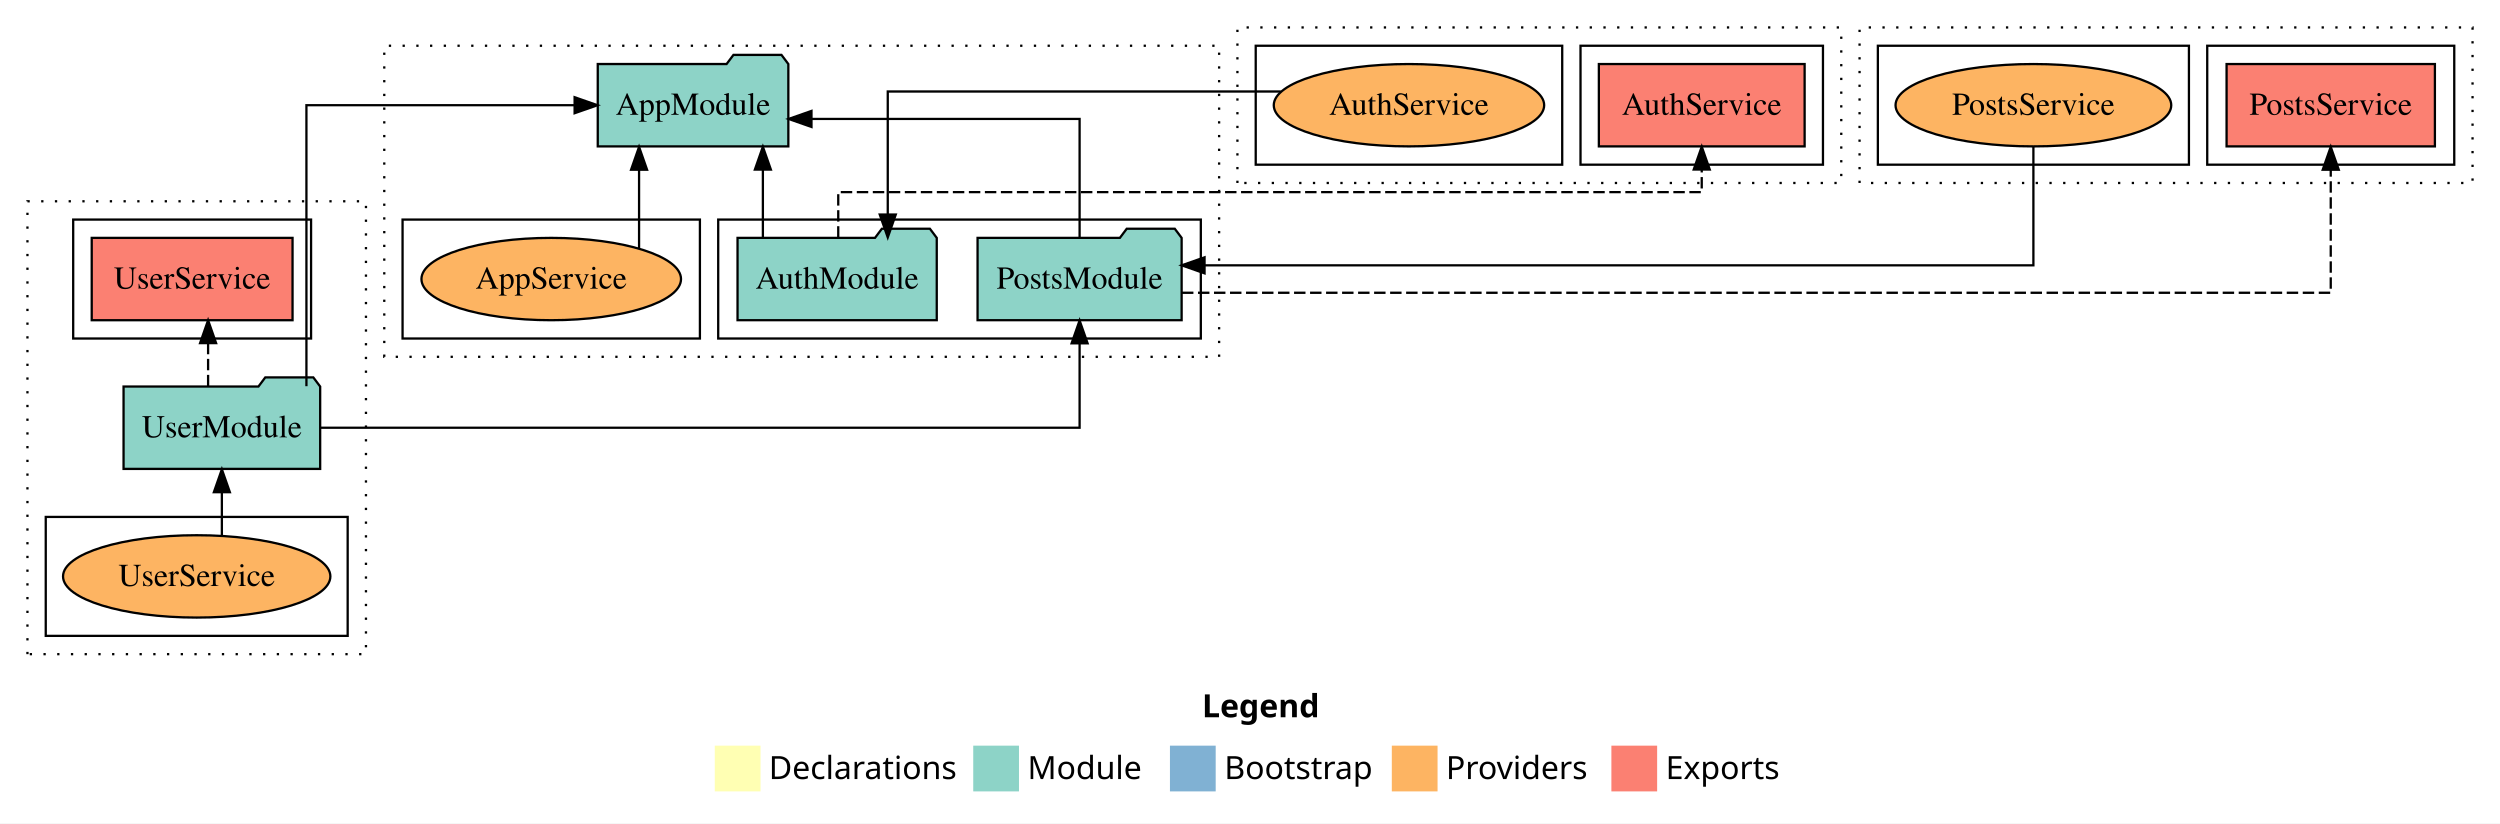
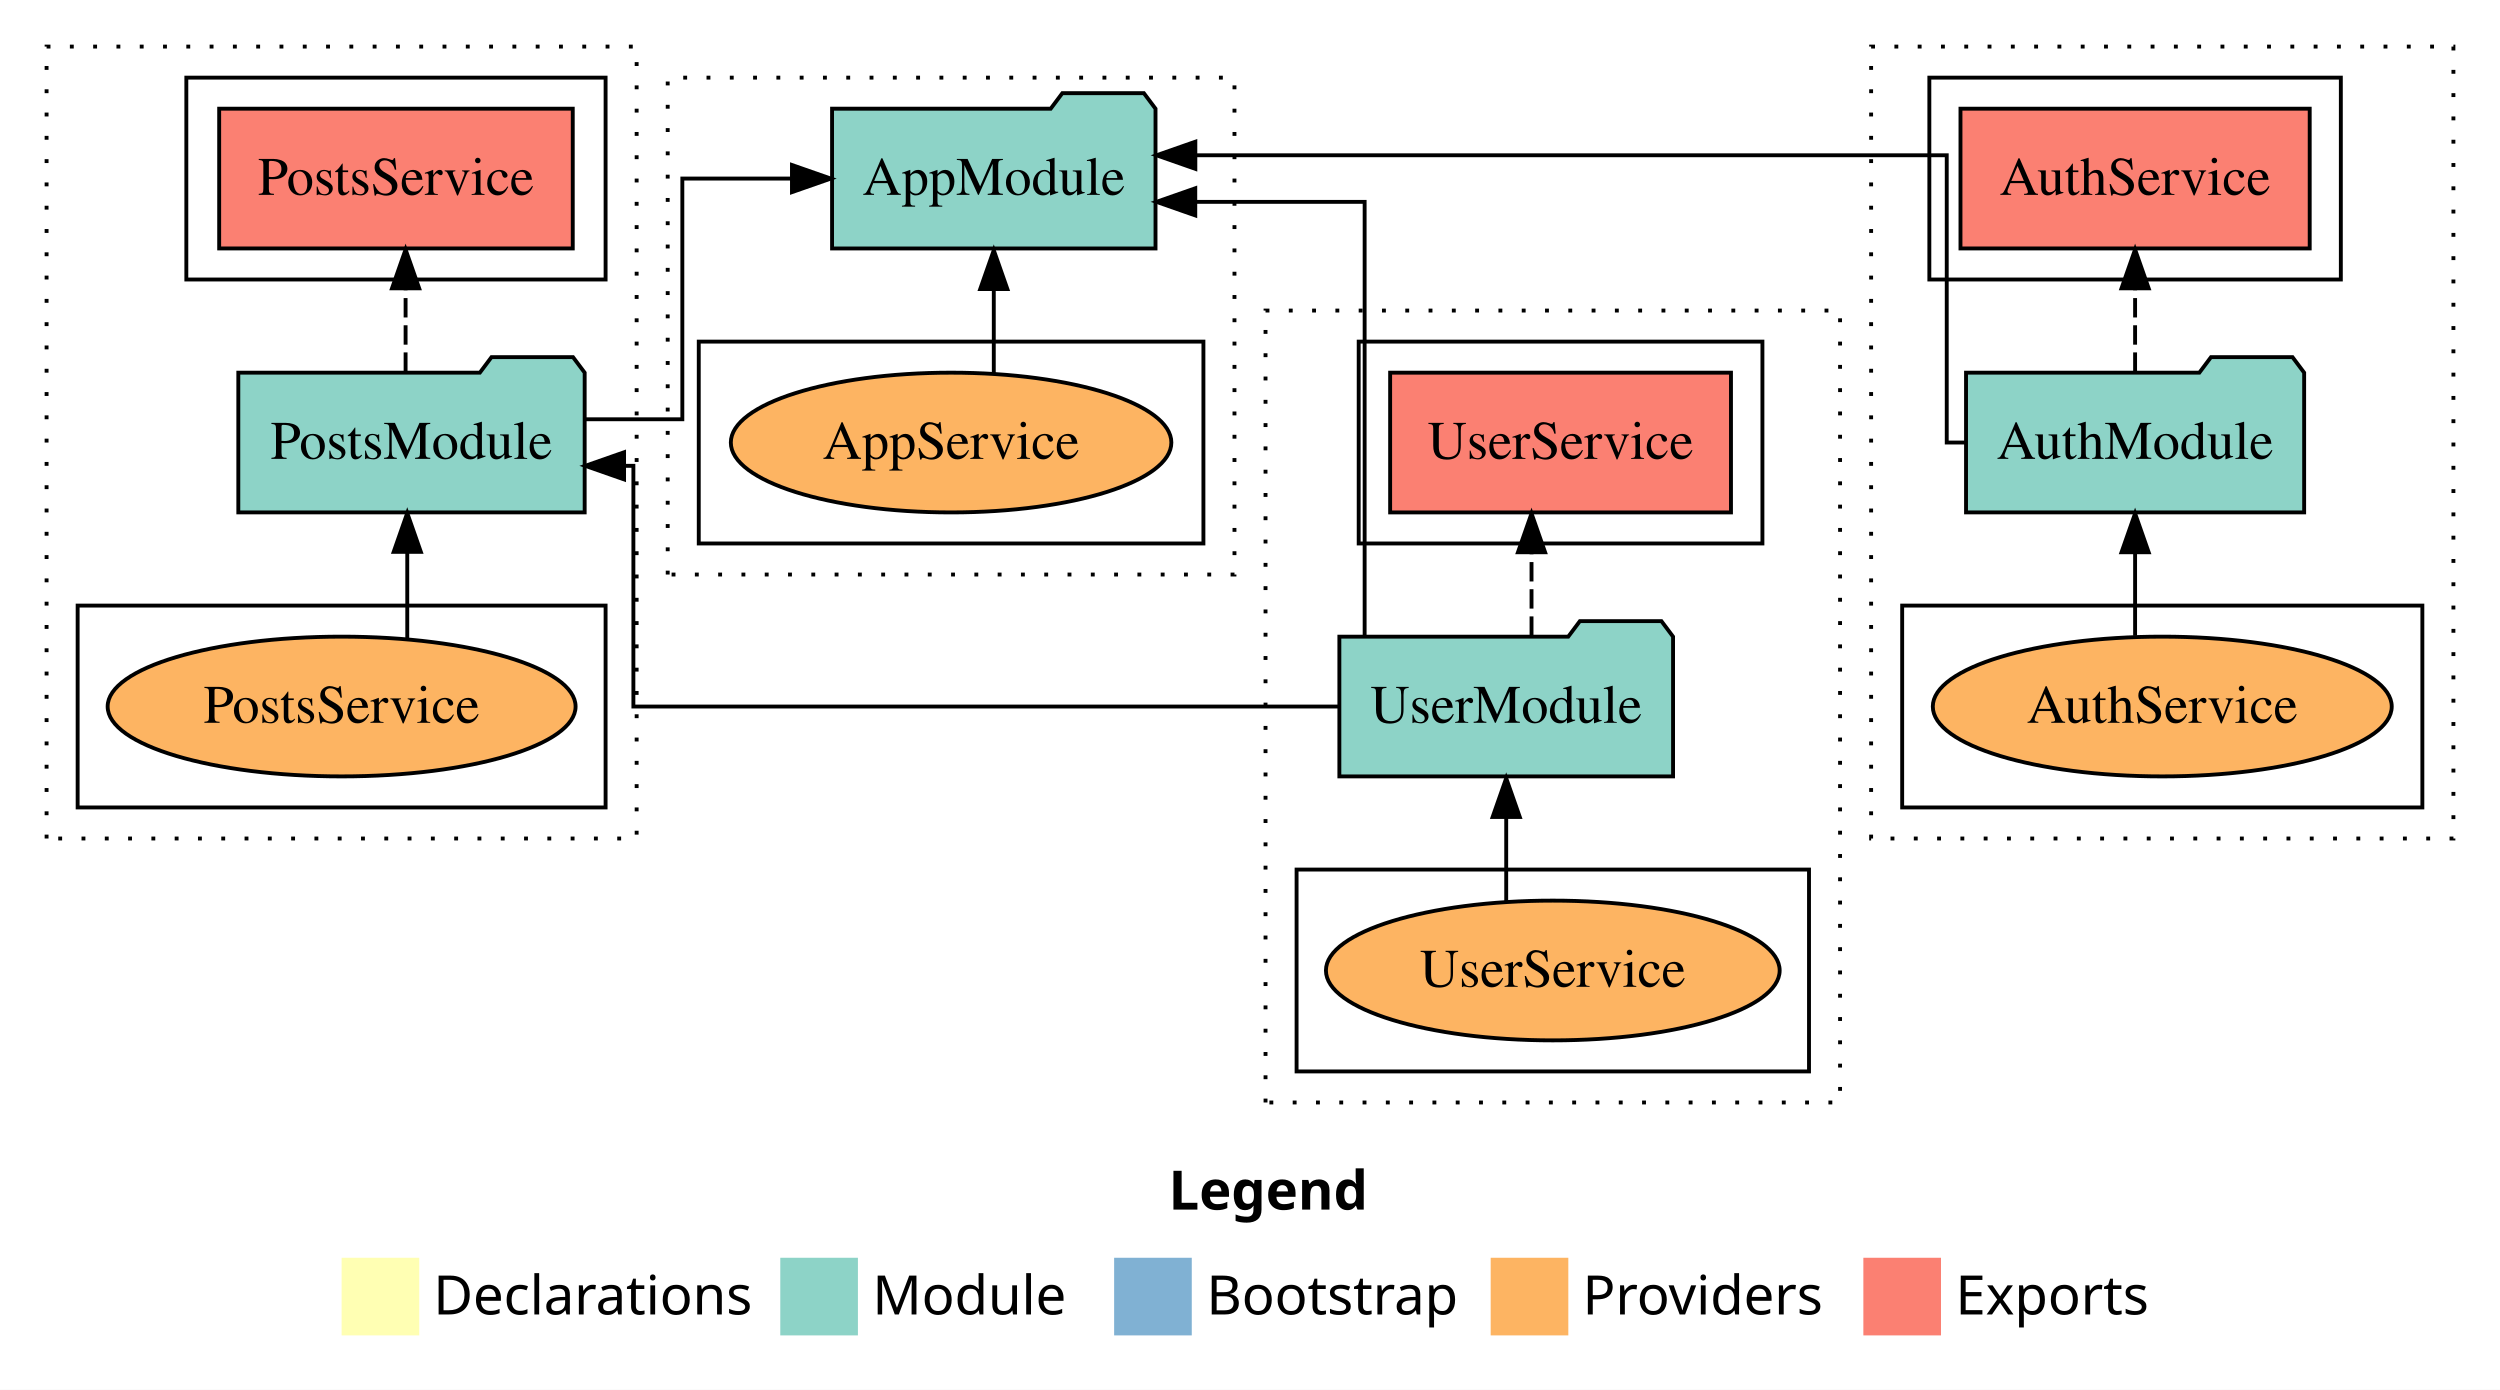
- <svg xmlns="http://www.w3.org/2000/svg" width="1093pt" height="360pt" viewBox="0.00 0.00 1093.00 360.00">
-   <g id="graph0" class="graph" transform="scale(1 1) rotate(0) translate(4 356)">
-     <polygon fill="white" stroke="transparent" points="-4,4 -4,-356 1089,-356 1089,4 -4,4" />
-     <text text-anchor="start" x="521.51" y="-42.4" font-family="Times-12" font-weight="bold" font-size="14.00">Legend</text>
-     <polygon fill="#ffffb3" stroke="transparent" points="308.5,-10 308.5,-30 328.5,-30 328.5,-10 308.5,-10" />
-     <text text-anchor="start" x="332.13" y="-15.4" font-family="Times-12" font-size="14.00">  Declarations</text>
-     <polygon fill="#8dd3c7" stroke="transparent" points="421.5,-10 421.5,-30 441.5,-30 441.5,-10 421.5,-10" />
-     <text text-anchor="start" x="445.23" y="-15.4" font-family="Times-12" font-size="14.00">  Module</text>
-     <polygon fill="#80b1d3" stroke="transparent" points="507.5,-10 507.5,-30 527.5,-30 527.5,-10 507.5,-10" />
-     <text text-anchor="start" x="531.28" y="-15.4" font-family="Times-12" font-size="14.00">  Bootstrap</text>
-     <polygon fill="#fdb462" stroke="transparent" points="604.5,-10 604.5,-30 624.5,-30 624.5,-10 604.5,-10" />
-     <text text-anchor="start" x="628.17" y="-15.4" font-family="Times-12" font-size="14.00">  Providers</text>
-     <polygon fill="#fb8072" stroke="transparent" points="700.5,-10 700.5,-30 720.5,-30 720.5,-10 700.5,-10" />
-     <text text-anchor="start" x="724.23" y="-15.4" font-family="Times-12" font-size="14.00">  Exports</text>
+ <svg xmlns="http://www.w3.org/2000/svg" width="644pt" height="358pt" viewBox="0.00 0.00 644.00 358.00">
+   <g id="graph0" class="graph" transform="scale(1 1) rotate(0) translate(4 354)">
+     <polygon fill="white" stroke="transparent" points="-4,4 -4,-354 640,-354 640,4 -4,4" />
+     <text text-anchor="start" x="297.01" y="-42.4" font-family="Times-12" font-weight="bold" font-size="14.00">Legend</text>
+     <polygon fill="#ffffb3" stroke="transparent" points="84,-10 84,-30 104,-30 104,-10 84,-10" />
+     <text text-anchor="start" x="107.63" y="-15.4" font-family="Times-12" font-size="14.00">  Declarations</text>
+     <polygon fill="#8dd3c7" stroke="transparent" points="197,-10 197,-30 217,-30 217,-10 197,-10" />
+     <text text-anchor="start" x="220.73" y="-15.4" font-family="Times-12" font-size="14.00">  Module</text>
+     <polygon fill="#80b1d3" stroke="transparent" points="283,-10 283,-30 303,-30 303,-10 283,-10" />
+     <text text-anchor="start" x="306.78" y="-15.4" font-family="Times-12" font-size="14.00">  Bootstrap</text>
+     <polygon fill="#fdb462" stroke="transparent" points="380,-10 380,-30 400,-30 400,-10 380,-10" />
+     <text text-anchor="start" x="403.67" y="-15.4" font-family="Times-12" font-size="14.00">  Providers</text>
+     <polygon fill="#fb8072" stroke="transparent" points="476,-10 476,-30 496,-30 496,-10 476,-10" />
+     <text text-anchor="start" x="499.73" y="-15.4" font-family="Times-12" font-size="14.00">  Exports</text>
    <g id="clust19" class="cluster">
-       <polygon fill="none" stroke="black" stroke-dasharray="1,5" points="8,-70 8,-268 156,-268 156,-70 8,-70" />
+       <polygon fill="none" stroke="black" stroke-dasharray="1,5" points="322,-70 322,-274 470,-274 470,-70 322,-70" />
    </g>
    <g id="clust24" class="cluster">
-       <polygon fill="none" stroke="black" points="16,-78 16,-130 148,-130 148,-78 16,-78" />
+       <polygon fill="none" stroke="black" points="330,-78 330,-130 462,-130 462,-78 330,-78" />
    </g>
    <g id="clust22" class="cluster">
-       <polygon fill="none" stroke="black" points="28,-208 28,-260 132,-260 132,-208 28,-208" />
+       <polygon fill="none" stroke="black" points="346,-214 346,-266 450,-266 450,-214 346,-214" />
+     </g>
+     <g id="clust7" class="cluster">
+       <polygon fill="none" stroke="black" stroke-dasharray="1,5" points="478,-138 478,-342 628,-342 628,-138 478,-138" />
+     </g>
+     <g id="clust10" class="cluster">
+       <polygon fill="none" stroke="black" points="493,-282 493,-334 599,-334 599,-282 493,-282" />
+     </g>
+     <g id="clust12" class="cluster">
+       <polygon fill="none" stroke="black" points="486,-146 486,-198 620,-198 620,-146 486,-146" />
+     </g>
+     <g id="clust13" class="cluster">
+       <polygon fill="none" stroke="black" stroke-dasharray="1,5" points="8,-138 8,-342 160,-342 160,-138 8,-138" />
+     </g>
+     <g id="clust18" class="cluster">
+       <polygon fill="none" stroke="black" points="16,-146 16,-198 152,-198 152,-146 16,-146" />
+     </g>
+     <g id="clust16" class="cluster">
+       <polygon fill="none" stroke="black" points="44,-282 44,-334 152,-334 152,-282 44,-282" />
    </g>
    <g id="clust1" class="cluster">
-       <polygon fill="none" stroke="black" stroke-dasharray="1,5" points="164,-200 164,-336 529,-336 529,-200 164,-200" />
-     </g>
-     <g id="clust3" class="cluster">
-       <polygon fill="none" stroke="black" points="310,-208 310,-260 521,-260 521,-208 310,-208" />
+       <polygon fill="none" stroke="black" stroke-dasharray="1,5" points="168,-206 168,-334 314,-334 314,-206 168,-206" />
    </g>
    <g id="clust6" class="cluster">
-       <polygon fill="none" stroke="black" points="172,-208 172,-260 302,-260 302,-208 172,-208" />
-     </g>
-     <g id="clust7" class="cluster">
-       <polygon fill="none" stroke="black" stroke-dasharray="1,5" points="537,-276 537,-344 801,-344 801,-276 537,-276" />
-     </g>
-     <g id="clust10" class="cluster">
-       <polygon fill="none" stroke="black" points="687,-284 687,-336 793,-336 793,-284 687,-284" />
-     </g>
-     <g id="clust12" class="cluster">
-       <polygon fill="none" stroke="black" points="545,-284 545,-336 679,-336 679,-284 545,-284" />
-     </g>
-     <g id="clust13" class="cluster">
-       <polygon fill="none" stroke="black" stroke-dasharray="1,5" points="809,-276 809,-344 1077,-344 1077,-276 809,-276" />
-     </g>
-     <g id="clust16" class="cluster">
-       <polygon fill="none" stroke="black" points="961,-284 961,-336 1069,-336 1069,-284 961,-284" />
-     </g>
-     <g id="clust18" class="cluster">
-       <polygon fill="none" stroke="black" points="817,-284 817,-336 953,-336 953,-284 817,-284" />
+       <polygon fill="none" stroke="black" points="176,-214 176,-266 306,-266 306,-214 176,-214" />
    </g>
    <g id="node1" class="node">
-       <polygon fill="#8dd3c7" stroke="black" points="405.55,-252 402.55,-256 381.55,-256 378.55,-252 318.45,-252 318.45,-216 405.55,-216 405.55,-252" />
-       <text text-anchor="middle" x="362" y="-229.8" font-family="Times,serif" font-size="14.00">AuthModule</text>
+       <polygon fill="#8dd3c7" stroke="black" points="589.55,-258 586.55,-262 565.55,-262 562.55,-258 502.45,-258 502.45,-222 589.55,-222 589.55,-258" />
+       <text text-anchor="middle" x="546" y="-235.8" font-family="Times,serif" font-size="14.00">AuthModule</text>
    </g>
    <g id="node4" class="node">
-       <polygon fill="#8dd3c7" stroke="black" points="340.66,-328 337.66,-332 316.66,-332 313.66,-328 257.34,-328 257.34,-292 340.66,-292 340.66,-328" />
-       <text text-anchor="middle" x="299" y="-305.8" font-family="Times,serif" font-size="14.00">AppModule</text>
+       <polygon fill="#8dd3c7" stroke="black" points="293.66,-326 290.66,-330 269.66,-330 266.66,-326 210.34,-326 210.34,-290 293.66,-290 293.66,-326" />
+       <text text-anchor="middle" x="252" y="-303.8" font-family="Times,serif" font-size="14.00">AppModule</text>
    </g>
    <g id="edge1" class="edge">
-       <path fill="none" stroke="black" d="M329.53,-252.01C329.53,-252.01 329.53,-281.85 329.53,-281.85" />
-       <polygon fill="black" stroke="black" points="326.03,-281.85 329.53,-291.85 333.03,-281.85 326.03,-281.85" />
+       <path fill="none" stroke="black" d="M502.31,-240C499.33,-240 497.48,-240 497.48,-240 497.48,-240 497.48,-314 497.48,-314 497.48,-314 303.92,-314 303.92,-314" />
+       <polygon fill="black" stroke="black" points="303.92,-310.5 293.92,-314 303.92,-317.5 303.92,-310.5" />
    </g>
    <g id="node6" class="node">
-       <polygon fill="#fb8072" stroke="black" points="784.98,-328 695.02,-328 695.02,-292 784.98,-292 784.98,-328" />
-       <text text-anchor="middle" x="740" y="-305.8" font-family="Times,serif" font-size="14.00">AuthService </text>
+       <polygon fill="#fb8072" stroke="black" points="590.98,-326 501.02,-326 501.02,-290 590.98,-290 590.98,-326" />
+       <text text-anchor="middle" x="546" y="-303.8" font-family="Times,serif" font-size="14.00">AuthService </text>
    </g>
    <g id="edge5" class="edge">
-       <path fill="none" stroke="black" stroke-dasharray="5,2" d="M362.48,-252.11C362.48,-261.9 362.48,-272 362.48,-272 362.48,-272 740,-272 740,-272 740,-272 740,-281.89 740,-281.89" />
-       <polygon fill="black" stroke="black" points="736.5,-281.89 740,-291.89 743.5,-281.89 736.5,-281.89" />
+       <path fill="none" stroke="black" stroke-dasharray="5,2" d="M546,-258.22C546,-258.22 546,-279.73 546,-279.73" />
+       <polygon fill="black" stroke="black" points="542.5,-279.73 546,-289.73 549.5,-279.73 542.5,-279.73" />
    </g>
    <g id="node2" class="node">
-       <polygon fill="#8dd3c7" stroke="black" points="512.61,-252 509.61,-256 488.61,-256 485.61,-252 423.39,-252 423.39,-216 512.61,-216 512.61,-252" />
-       <text text-anchor="middle" x="468" y="-229.8" font-family="Times,serif" font-size="14.00">PostsModule</text>
+       <polygon fill="#8dd3c7" stroke="black" points="146.61,-258 143.61,-262 122.61,-262 119.61,-258 57.39,-258 57.39,-222 146.61,-222 146.61,-258" />
+       <text text-anchor="middle" x="102" y="-235.8" font-family="Times,serif" font-size="14.00">PostsModule</text>
    </g>
    <g id="edge2" class="edge">
-       <path fill="none" stroke="black" d="M468,-252.03C468,-272.77 468,-304 468,-304 468,-304 350.78,-304 350.78,-304" />
-       <polygon fill="black" stroke="black" points="350.78,-300.5 340.78,-304 350.78,-307.5 350.78,-300.5" />
+       <path fill="none" stroke="black" d="M146.58,-246C160.26,-246 171.77,-246 171.77,-246 171.77,-246 171.77,-308 171.77,-308 171.77,-308 200.01,-308 200.01,-308" />
+       <polygon fill="black" stroke="black" points="200.01,-311.5 210.01,-308 200.01,-304.5 200.01,-311.5" />
    </g>
    <g id="node8" class="node">
-       <polygon fill="#fb8072" stroke="black" points="1060.54,-328 969.46,-328 969.46,-292 1060.54,-292 1060.54,-328" />
-       <text text-anchor="middle" x="1015" y="-305.8" font-family="Times,serif" font-size="14.00">PostsService </text>
+       <polygon fill="#fb8072" stroke="black" points="143.54,-326 52.46,-326 52.46,-290 143.54,-290 143.54,-326" />
+       <text text-anchor="middle" x="98" y="-303.8" font-family="Times,serif" font-size="14.00">PostsService </text>
    </g>
    <g id="edge8" class="edge">
-       <path fill="none" stroke="black" stroke-dasharray="5,2" d="M512.76,-228C643.4,-228 1015,-228 1015,-228 1015,-228 1015,-281.8 1015,-281.8" />
-       <polygon fill="black" stroke="black" points="1011.5,-281.8 1015,-291.8 1018.5,-281.8 1011.5,-281.8" />
+       <path fill="none" stroke="black" stroke-dasharray="5,2" d="M100.48,-258.22C100.48,-258.22 100.48,-279.73 100.48,-279.73" />
+       <polygon fill="black" stroke="black" points="96.98,-279.73 100.48,-289.73 103.98,-279.73 96.98,-279.73" />
    </g>
    <g id="node3" class="node">
-       <polygon fill="#8dd3c7" stroke="black" points="135.98,-187 132.98,-191 111.98,-191 108.98,-187 50.02,-187 50.02,-151 135.98,-151 135.98,-187" />
-       <text text-anchor="middle" x="93" y="-164.8" font-family="Times,serif" font-size="14.00">UserModule</text>
+       <polygon fill="#8dd3c7" stroke="black" points="426.98,-190 423.98,-194 402.98,-194 399.98,-190 341.02,-190 341.02,-154 426.98,-154 426.98,-190" />
+       <text text-anchor="middle" x="384" y="-167.8" font-family="Times,serif" font-size="14.00">UserModule</text>
    </g>
    <g id="edge7" class="edge">
-       <path fill="none" stroke="black" d="M136.02,-169C234.52,-169 468,-169 468,-169 468,-169 468,-205.89 468,-205.89" />
-       <polygon fill="black" stroke="black" points="464.5,-205.89 468,-215.89 471.5,-205.89 464.5,-205.89" />
+       <path fill="none" stroke="black" d="M340.92,-172C275.63,-172 159.16,-172 159.16,-172 159.16,-172 159.16,-234 159.16,-234 159.16,-234 156.76,-234 156.76,-234" />
+       <polygon fill="black" stroke="black" points="156.76,-230.5 146.76,-234 156.76,-237.5 156.76,-230.5" />
    </g>
    <g id="edge3" class="edge">
-       <path fill="none" stroke="black" d="M129.97,-187.14C129.97,-225.23 129.97,-310 129.97,-310 129.97,-310 247.22,-310 247.22,-310" />
-       <polygon fill="black" stroke="black" points="247.22,-313.5 257.22,-310 247.22,-306.5 247.22,-313.5" />
+       <path fill="none" stroke="black" d="M347.53,-190.08C347.53,-225.8 347.53,-302 347.53,-302 347.53,-302 303.9,-302 303.9,-302" />
+       <polygon fill="black" stroke="black" points="303.9,-298.5 293.9,-302 303.9,-305.5 303.9,-298.5" />
    </g>
    <g id="node10" class="node">
-       <polygon fill="#fb8072" stroke="black" points="123.9,-252 36.1,-252 36.1,-216 123.9,-216 123.9,-252" />
-       <text text-anchor="middle" x="80" y="-229.8" font-family="Times,serif" font-size="14.00">UserService </text>
+       <polygon fill="#fb8072" stroke="black" points="441.9,-258 354.1,-258 354.1,-222 441.9,-222 441.9,-258" />
+       <text text-anchor="middle" x="398" y="-235.8" font-family="Times,serif" font-size="14.00">UserService </text>
    </g>
    <g id="edge10" class="edge">
-       <path fill="none" stroke="black" stroke-dasharray="5,2" d="M86.98,-187.11C86.98,-187.11 86.98,-205.99 86.98,-205.99" />
-       <polygon fill="black" stroke="black" points="83.48,-205.99 86.98,-215.99 90.48,-205.99 83.48,-205.99" />
+       <path fill="none" stroke="black" stroke-dasharray="5,2" d="M390.52,-190.22C390.52,-190.22 390.52,-211.73 390.52,-211.73" />
+       <polygon fill="black" stroke="black" points="387.02,-211.73 390.52,-221.73 394.02,-211.73 387.02,-211.73" />
    </g>
    <g id="node5" class="node">
-       <ellipse fill="#fdb462" stroke="black" cx="237" cy="-234" rx="56.74" ry="18" />
-       <text text-anchor="middle" x="237" y="-229.8" font-family="Times,serif" font-size="14.00">AppService</text>
+       <ellipse fill="#fdb462" stroke="black" cx="241" cy="-240" rx="56.74" ry="18" />
+       <text text-anchor="middle" x="241" y="-235.8" font-family="Times,serif" font-size="14.00">AppService</text>
    </g>
    <g id="edge4" class="edge">
-       <path fill="none" stroke="black" d="M275.4,-247.24C275.4,-247.24 275.4,-281.79 275.4,-281.79" />
-       <polygon fill="black" stroke="black" points="271.9,-281.79 275.4,-291.79 278.9,-281.79 271.9,-281.79" />
+       <path fill="none" stroke="black" d="M252,-257.87C252,-257.87 252,-279.54 252,-279.54" />
+       <polygon fill="black" stroke="black" points="248.5,-279.54 252,-289.54 255.5,-279.54 248.5,-279.54" />
    </g>
    <g id="node7" class="node">
-       <ellipse fill="#fdb462" stroke="black" cx="612" cy="-310" rx="59.11" ry="18" />
-       <text text-anchor="middle" x="612" y="-305.8" font-family="Times,serif" font-size="14.00">AuthService</text>
+       <ellipse fill="#fdb462" stroke="black" cx="553" cy="-172" rx="59.11" ry="18" />
+       <text text-anchor="middle" x="553" y="-167.8" font-family="Times,serif" font-size="14.00">AuthService</text>
    </g>
    <g id="edge6" class="edge">
-       <path fill="none" stroke="black" d="M555.96,-316C488.49,-316 384.13,-316 384.13,-316 384.13,-316 384.13,-262.2 384.13,-262.2" />
-       <polygon fill="black" stroke="black" points="387.63,-262.2 384.13,-252.2 380.63,-262.2 387.63,-262.2" />
+       <path fill="none" stroke="black" d="M546,-190.22C546,-190.22 546,-211.73 546,-211.73" />
+       <polygon fill="black" stroke="black" points="542.5,-211.73 546,-221.73 549.5,-211.73 542.5,-211.73" />
    </g>
    <g id="node9" class="node">
-       <ellipse fill="#fdb462" stroke="black" cx="885" cy="-310" rx="60.27" ry="18" />
-       <text text-anchor="middle" x="885" y="-305.8" font-family="Times,serif" font-size="14.00">PostsService</text>
+       <ellipse fill="#fdb462" stroke="black" cx="84" cy="-172" rx="60.27" ry="18" />
+       <text text-anchor="middle" x="84" y="-167.8" font-family="Times,serif" font-size="14.00">PostsService</text>
    </g>
    <g id="edge9" class="edge">
-       <path fill="none" stroke="black" d="M885,-291.97C885,-271.23 885,-240 885,-240 885,-240 522.63,-240 522.63,-240" />
-       <polygon fill="black" stroke="black" points="522.63,-236.5 512.63,-240 522.63,-243.5 522.63,-236.5" />
+       <path fill="none" stroke="black" d="M100.91,-189.51C100.91,-189.51 100.91,-211.84 100.91,-211.84" />
+       <polygon fill="black" stroke="black" points="97.41,-211.84 100.91,-221.84 104.41,-211.84 97.41,-211.84" />
    </g>
    <g id="node11" class="node">
-       <ellipse fill="#fdb462" stroke="black" cx="82" cy="-104" rx="58.44" ry="18" />
-       <text text-anchor="middle" x="82" y="-99.8" font-family="Times,serif" font-size="14.00">UserService</text>
+       <ellipse fill="#fdb462" stroke="black" cx="396" cy="-104" rx="58.44" ry="18" />
+       <text text-anchor="middle" x="396" y="-99.8" font-family="Times,serif" font-size="14.00">UserService</text>
    </g>
    <g id="edge11" class="edge">
-       <path fill="none" stroke="black" d="M93,-121.76C93,-121.76 93,-140.81 93,-140.81" />
-       <polygon fill="black" stroke="black" points="89.5,-140.81 93,-150.81 96.5,-140.81 89.5,-140.81" />
+       <path fill="none" stroke="black" d="M384,-121.87C384,-121.87 384,-143.54 384,-143.54" />
+       <polygon fill="black" stroke="black" points="380.5,-143.54 384,-153.54 387.5,-143.54 380.5,-143.54" />
    </g>
  </g>
</svg>
